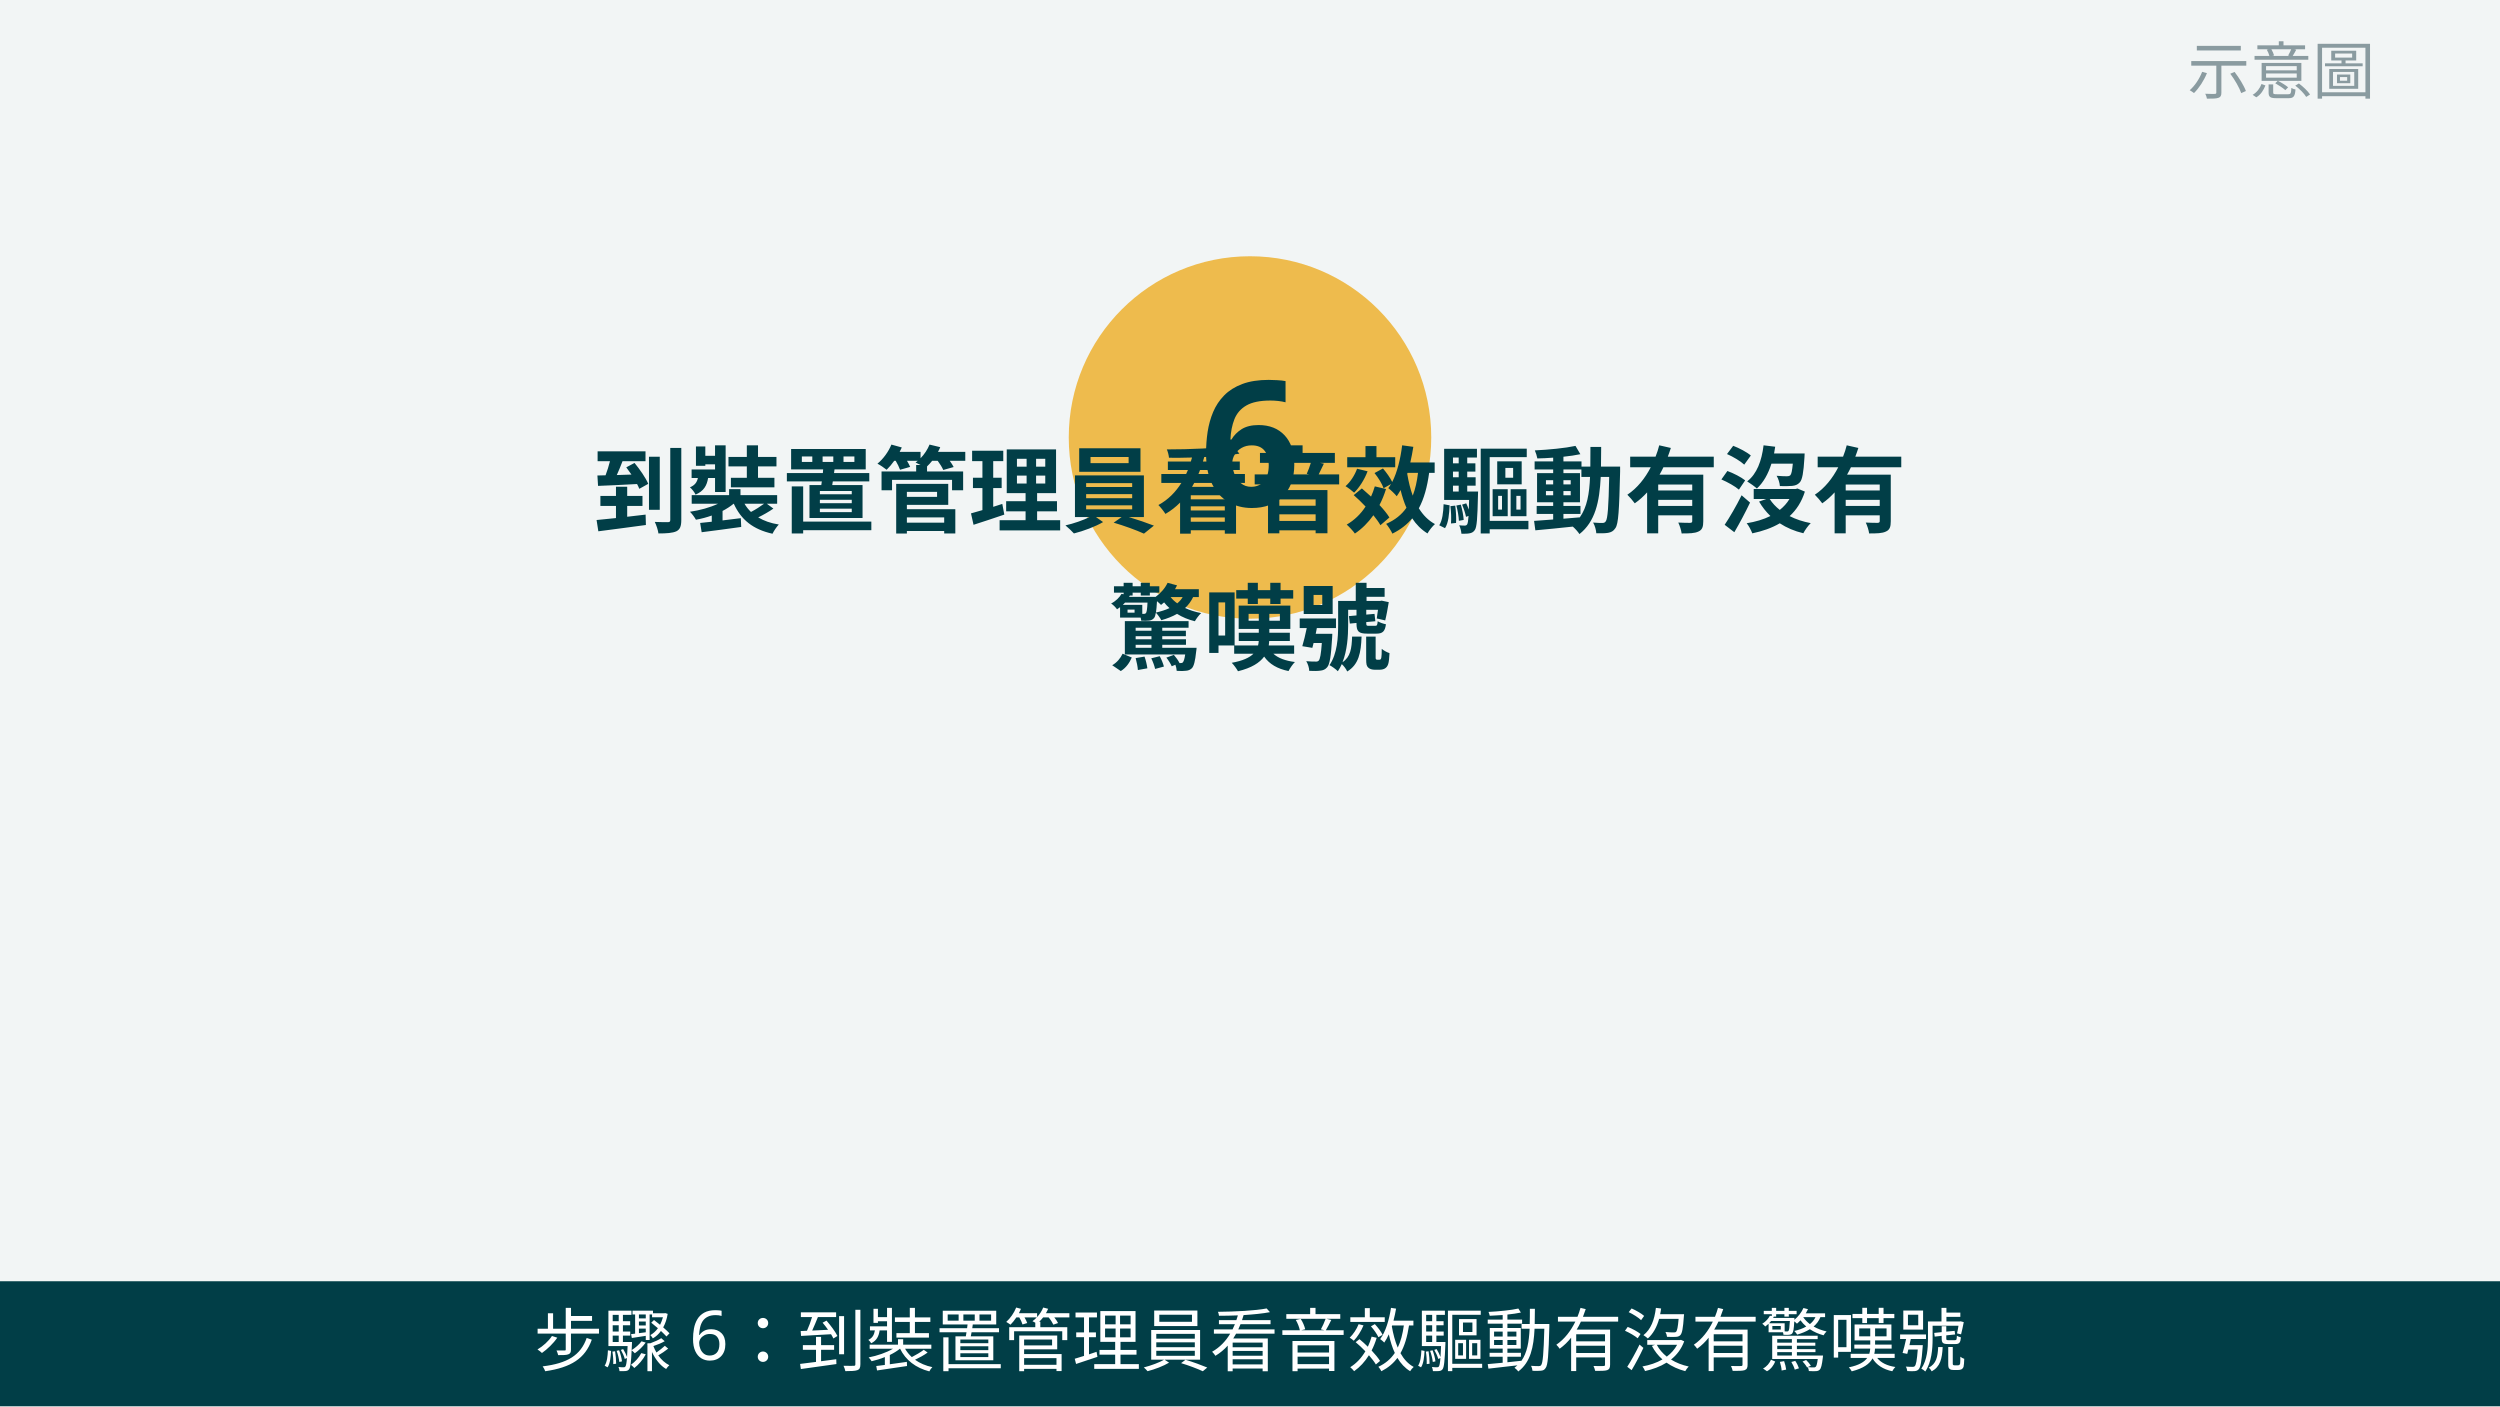
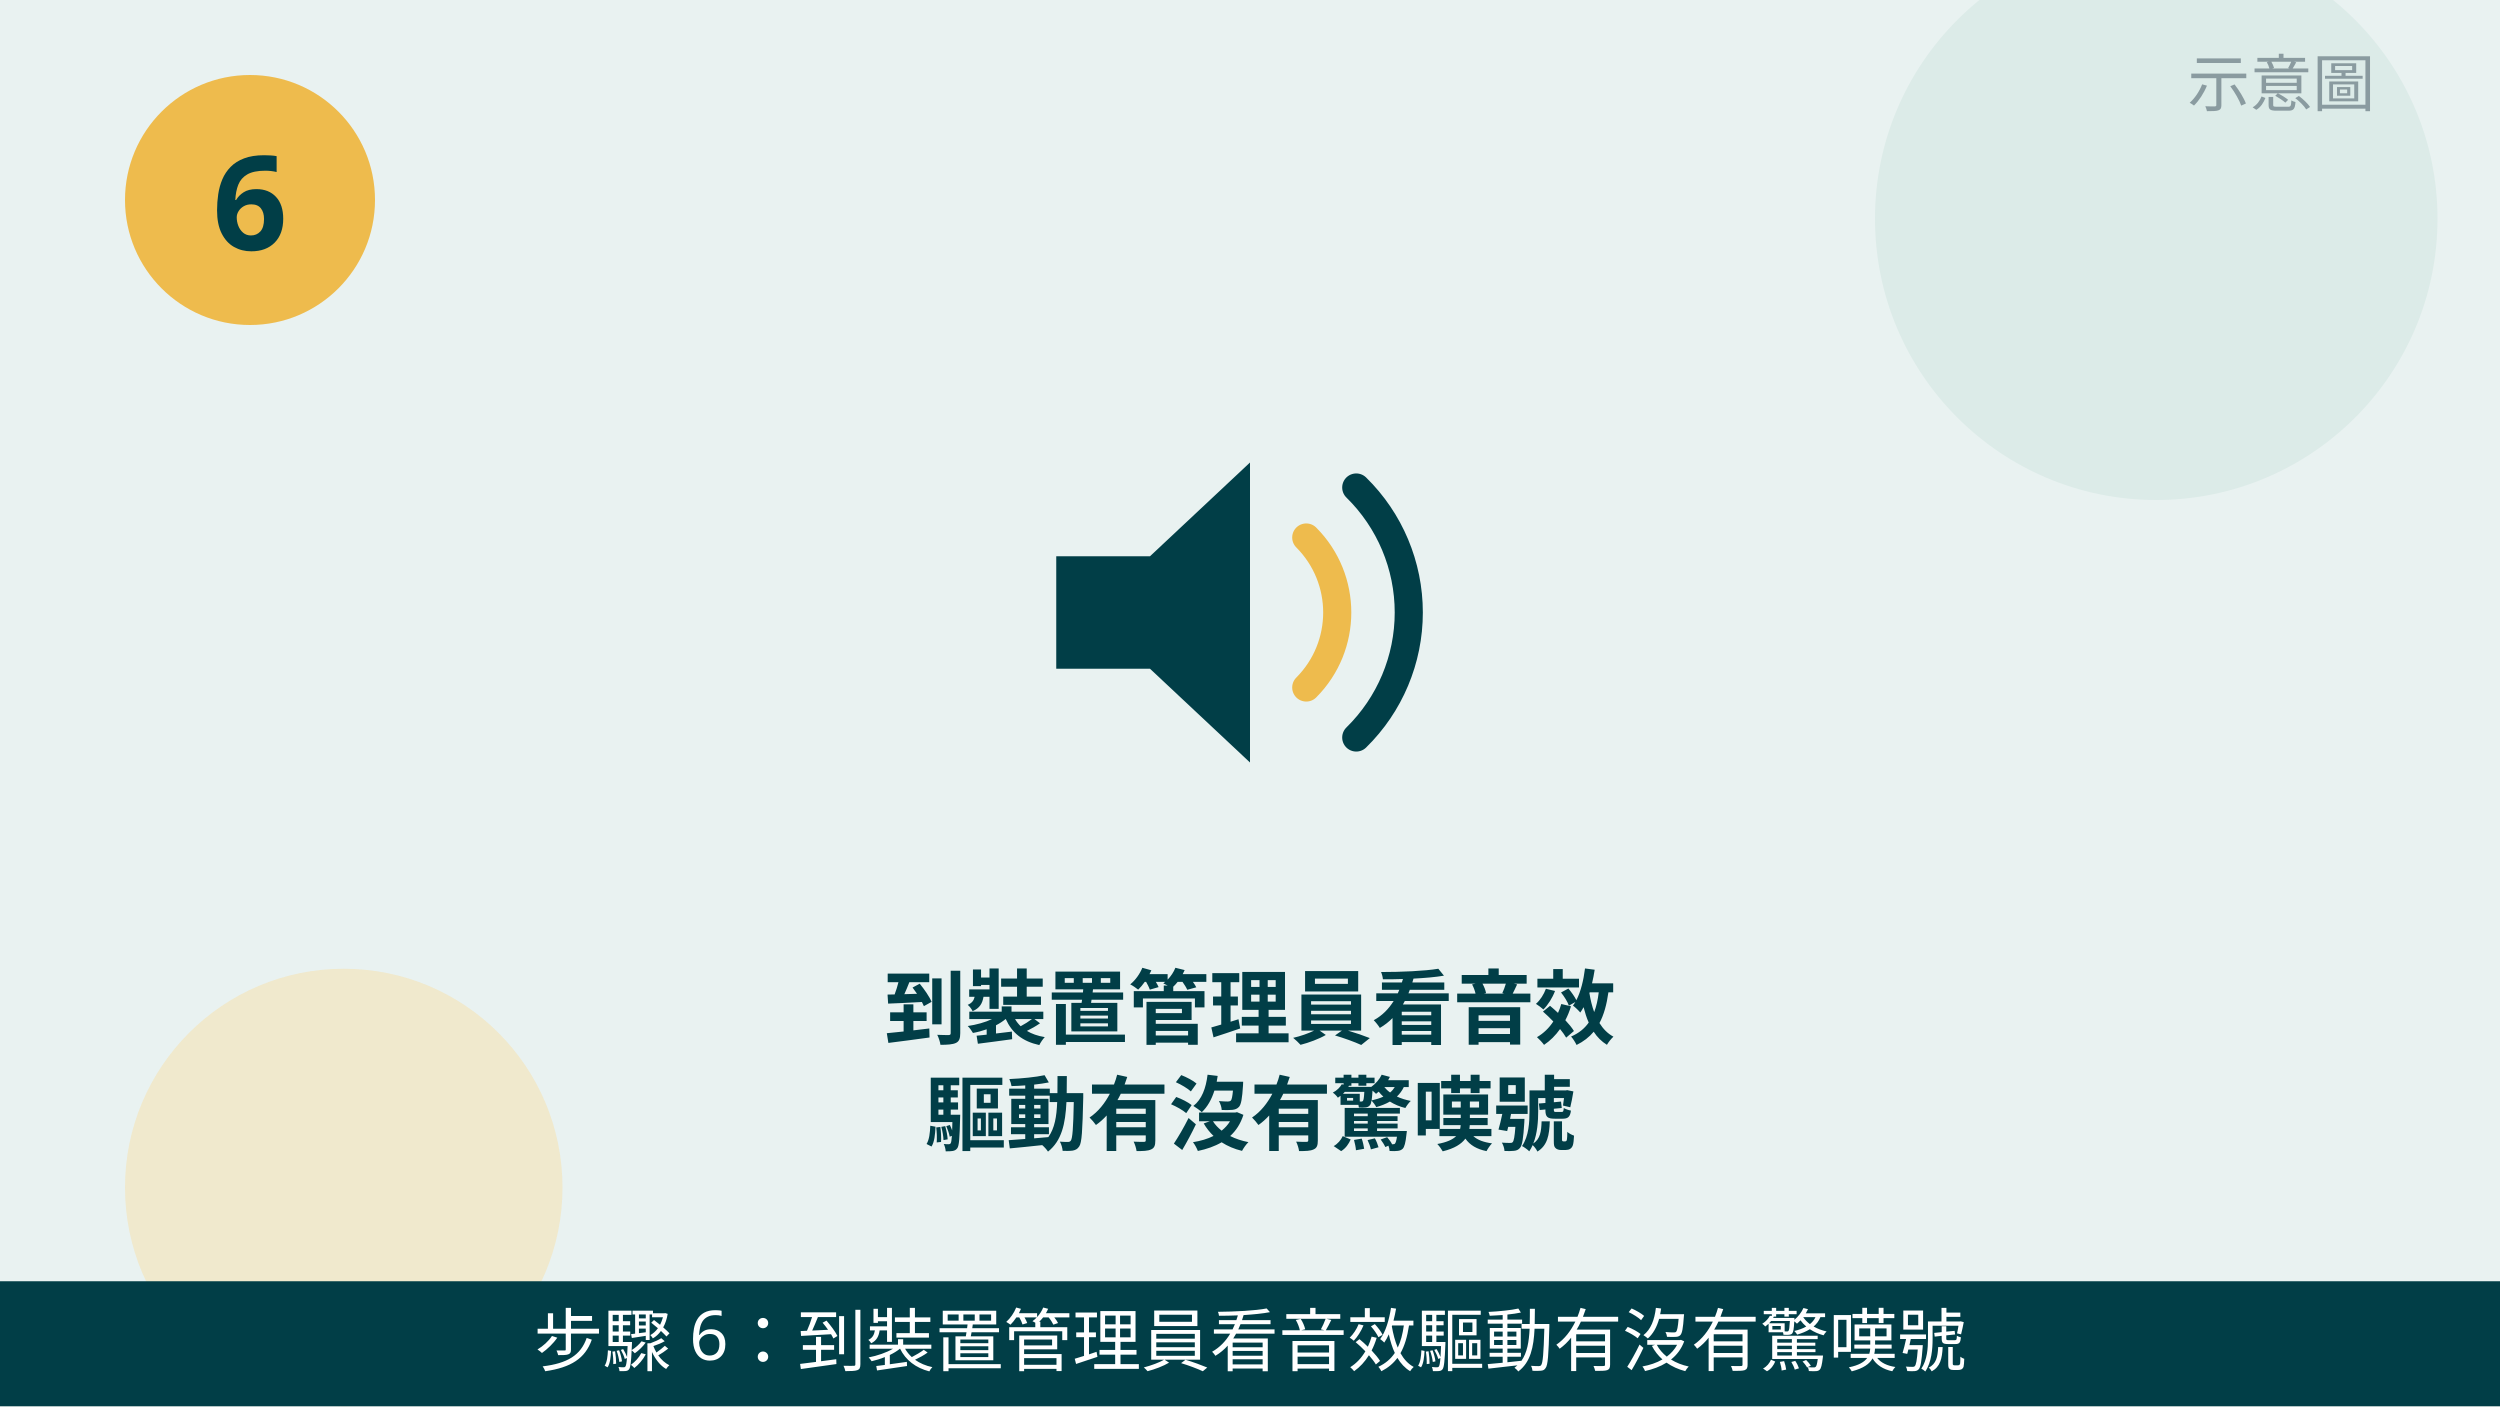
<svg xmlns="http://www.w3.org/2000/svg" width="800" height="450" viewBox="0 0 800 450" font-family="Noto Sans TC, sans-serif">
-   <rect width="800" height="450" fill="#f2f5f5" />
-   <text x="700" y="30" font-size="20" fill="#8a9ba0">示意圖</text>
-   <circle cx="400" cy="140" r="58" fill="#eebb4d" />
-   <text x="400" y="162" font-size="56" fill="#013e47" text-anchor="middle" font-weight="bold">6</text>
-   <text x="400" y="168" font-size="30" fill="#013e47" text-anchor="middle" font-weight="bold">到裝置管理員看音效驅動有沒有</text>
-   <text x="400" y="212" font-size="30" fill="#013e47" text-anchor="middle" font-weight="bold">驚嘆號</text>
+   <rect width="800" height="450" fill="#e9f2f1" />
+   <circle cx="690" cy="70" r="90" fill="#dcebe8" />
+   <circle cx="110" cy="380" r="70" fill="#f3e5bd" opacity="0.7" />
+   <text x="700" y="34" font-size="20" fill="#8a9ba0">示意圖</text>
+   <circle cx="80" cy="64" r="40" fill="#eebb4d" />
+   <text x="80" y="80" font-size="42" fill="#013e47" text-anchor="middle" font-weight="bold">6</text>
+   <g transform="translate(300,96)">
+     <path d="M38 82 L68 82 L100 52 V148 L68 118 L38 118 Z" fill="#013e47" />
+     <path d="M118 76 A34 34 0 0 1 118 124" stroke="#eebb4d" stroke-width="9" fill="none" stroke-linecap="round" />
+     <path d="M134 60 A56 56 0 0 1 134 140" stroke="#013e47" stroke-width="9" fill="none" stroke-linecap="round" />
+   </g>
+   <text x="400" y="332" font-size="26" fill="#013e47" text-anchor="middle" font-weight="bold">到裝置管理員看音效</text>
+   <text x="400" y="366" font-size="26" fill="#013e47" text-anchor="middle" font-weight="bold">驅動有沒有驚嘆號</text>
  <rect x="0" y="410" width="800" height="40" fill="#013e47" />
  <text x="400" y="437" font-size="22" fill="#ffffff" text-anchor="middle">步驟 6：到裝置管理員看音效驅動有沒有驚嘆號</text>
</svg>
